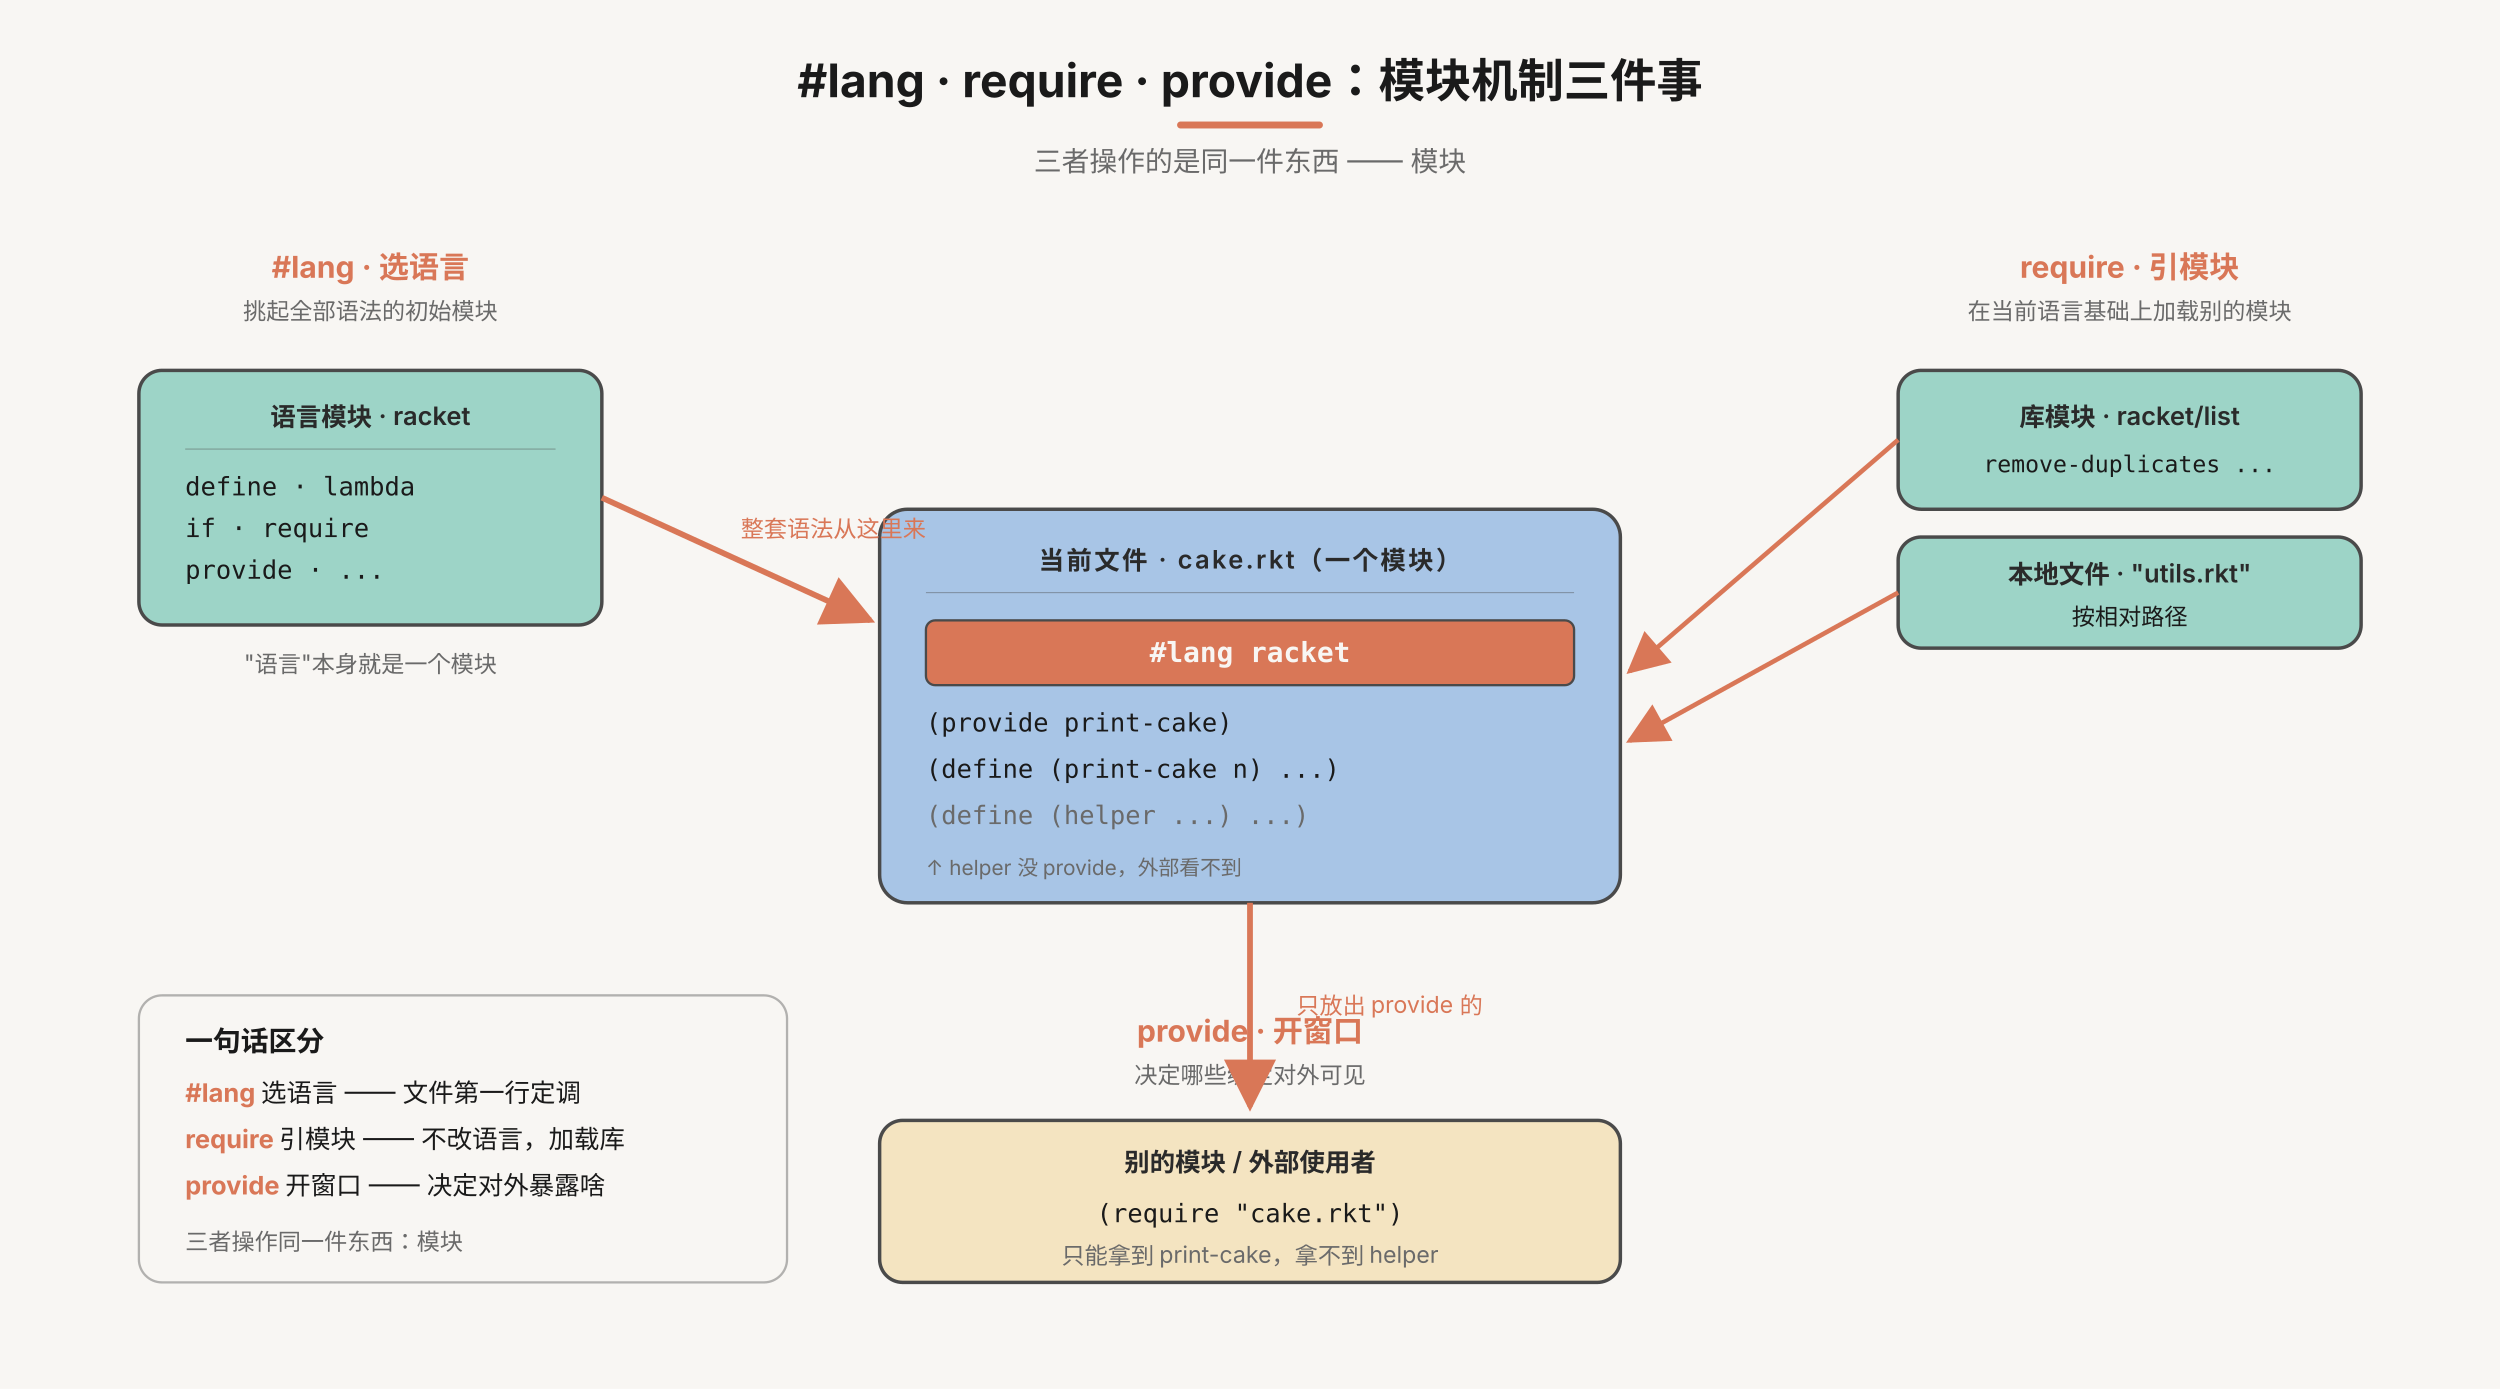
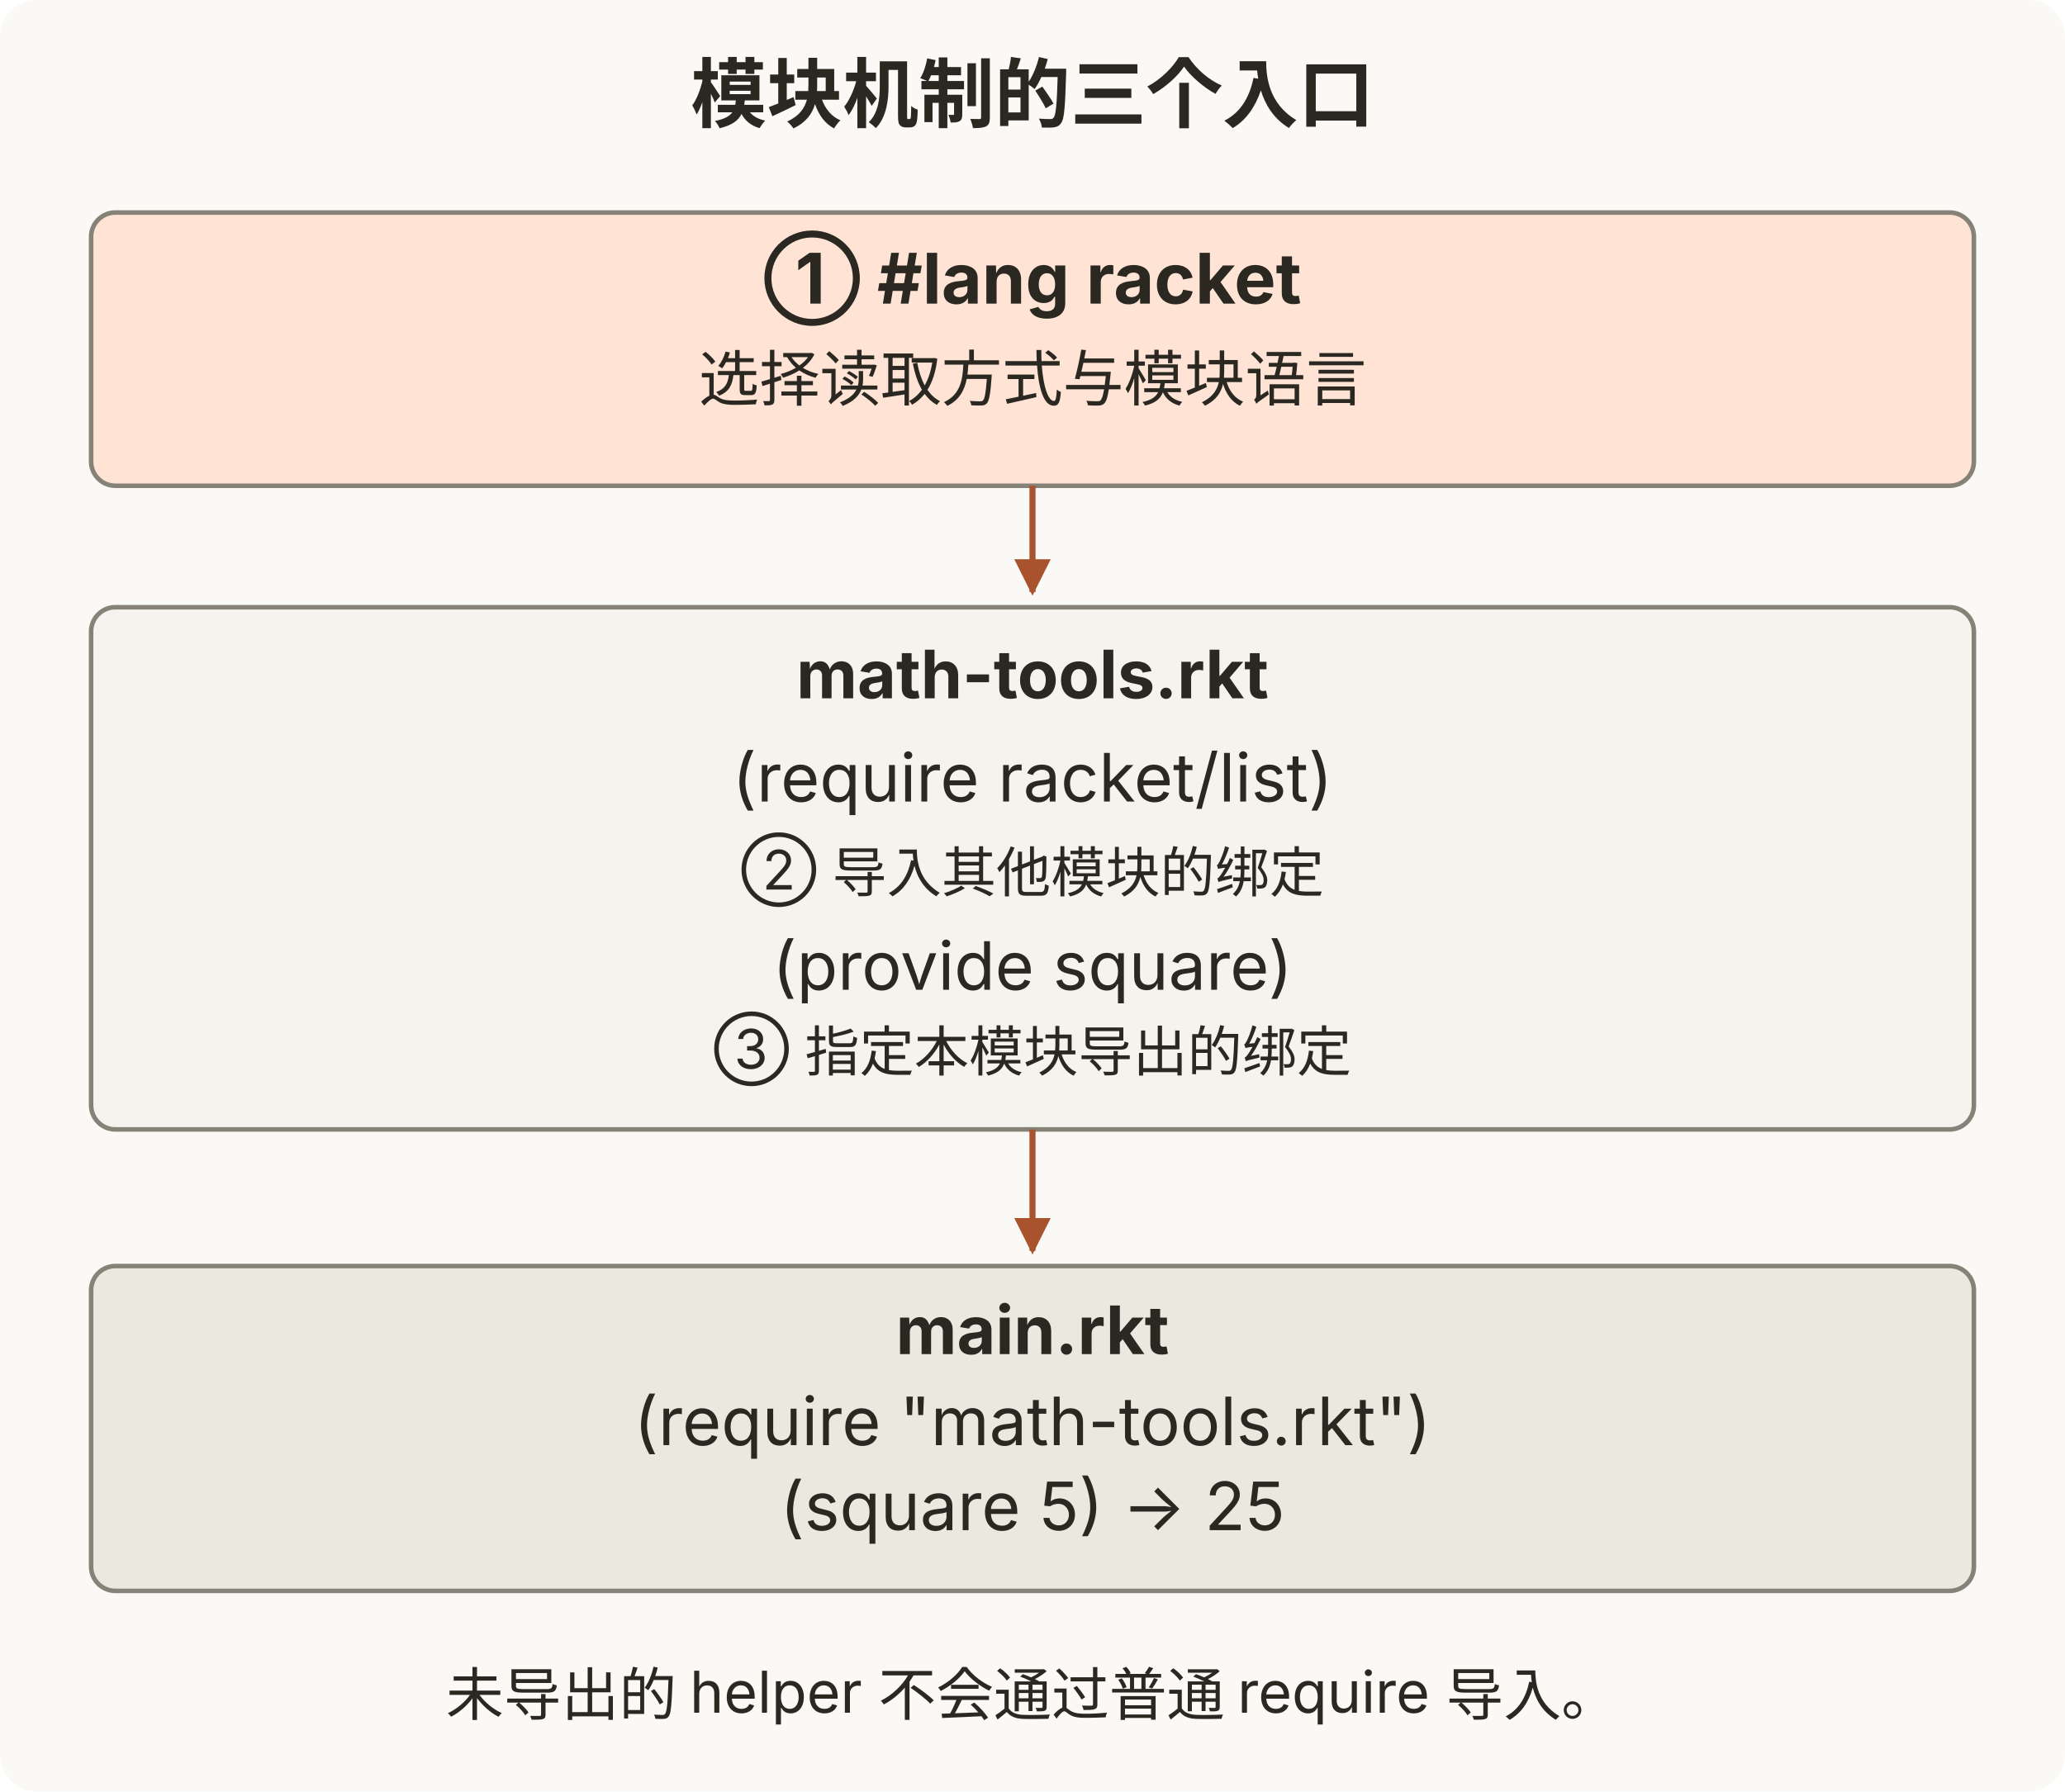
- <svg xmlns="http://www.w3.org/2000/svg" viewBox="0 0 1080 600" font-family="&quot;PingFang SC&quot;, &quot;Microsoft YaHei&quot;, -apple-system, BlinkMacSystemFont, &quot;Segoe UI&quot;, sans-serif">
+ <svg xmlns="http://www.w3.org/2000/svg" viewBox="0 0 680 590" role="img" aria-labelledby="t d">
  <defs>
-     <marker id="arrow" viewBox="0 0 10 10" refX="9" refY="5" markerWidth="8" markerHeight="8" orient="auto">
-       <path d="M0,0 L10,5 L0,10 z" fill="#4a4a4a" />
-     </marker>
-     <marker id="arrow-orange" viewBox="0 0 10 10" refX="9" refY="5" markerWidth="9" markerHeight="9" orient="auto">
-       <path d="M0,0 L10,5 L0,10 z" fill="#d97757" />
+     <marker id="a" viewBox="0 0 10 10" refX="9" refY="5" markerWidth="6" markerHeight="6" orient="auto">
+       <path d="M0 0L10 5L0 10Z" fill="#A8532D" />
    </marker>
  </defs>
-   <rect x="0" y="0" width="1080" height="600" fill="#f8f6f3" />
-   <text x="540" y="42" text-anchor="middle" font-size="20" font-weight="700" fill="#1a1a1a">#lang · require · provide：模块机制三件事</text>
-   <line x1="510" y1="54" x2="570" y2="54" stroke="#d97757" stroke-width="3" stroke-linecap="round" />
-   <text x="540" y="74" text-anchor="middle" font-size="12" fill="#6a6a6a">三者操作的是同一件东西 —— 模块</text>
-   <g>
-     <rect x="380" y="220" width="320" height="170" rx="12" fill="#a8c5e6" stroke="#4a4a4a" stroke-width="1.5" />
-     <text x="540" y="246" text-anchor="middle" font-size="11" font-weight="600" fill="#2a2a2a" letter-spacing="1">当前文件 · cake.rkt（一个模块）</text>
-     <line x1="400" y1="256" x2="680" y2="256" stroke="#4a4a4a" stroke-width="0.5" stroke-opacity="0.4" />
-     <rect x="400" y="268" width="280" height="28" rx="4" fill="#d97757" stroke="#4a4a4a" stroke-width="1" />
-     <text x="540" y="286" text-anchor="middle" font-size="12" font-family="monospace" font-weight="700" fill="#f8f6f3">#lang racket</text>
-     <text x="400" y="316" font-size="11" font-family="monospace" fill="#1a1a1a">(provide print-cake)</text>
-     <text x="400" y="336" font-size="11" font-family="monospace" fill="#1a1a1a">(define (print-cake n) ...)</text>
-     <text x="400" y="356" font-size="11" font-family="monospace" fill="#6a6a6a">(define (helper ...) ...)</text>
-     <text x="400" y="378" font-size="9" fill="#6a6a6a">↑ helper 没 provide，外部看不到</text>
-   </g>
-   <text x="160" y="120" text-anchor="middle" font-size="13" font-weight="700" fill="#d97757">#lang · 选语言</text>
-   <text x="160" y="138" text-anchor="middle" font-size="10" fill="#6a6a6a">挑起全部语法的初始模块</text>
-   <g>
-     <rect x="60" y="160" width="200" height="110" rx="10" fill="#9dd4c7" stroke="#4a4a4a" stroke-width="1.5" />
-     <text x="160" y="184" text-anchor="middle" font-size="11" font-weight="600" fill="#2a2a2a">语言模块 · racket</text>
-     <line x1="80" y1="194" x2="240" y2="194" stroke="#4a4a4a" stroke-width="0.5" stroke-opacity="0.4" />
-     <text x="80" y="214" font-size="11" font-family="monospace" fill="#1a1a1a">define · lambda</text>
-     <text x="80" y="232" font-size="11" font-family="monospace" fill="#1a1a1a">if · require</text>
-     <text x="80" y="250" font-size="11" font-family="monospace" fill="#1a1a1a">provide · ...</text>
-   </g>
-   <text x="160" y="290" text-anchor="middle" font-size="10" fill="#6a6a6a">"语言"本身就是一个模块</text>
-   <path d="M 260 215 L 376 268" fill="none" stroke="#d97757" stroke-width="2.5" marker-end="url(#arrow-orange)" />
-   <text x="320" y="232" font-size="10" fill="#d97757">整套语法从这里来</text>
-   <text x="920" y="120" text-anchor="middle" font-size="13" font-weight="700" fill="#d97757">require · 引模块</text>
-   <text x="920" y="138" text-anchor="middle" font-size="10" fill="#6a6a6a">在当前语言基础上加载别的模块</text>
-   <g>
-     <rect x="820" y="160" width="200" height="60" rx="10" fill="#9dd4c7" stroke="#4a4a4a" stroke-width="1.5" />
-     <text x="920" y="184" text-anchor="middle" font-size="11" font-weight="600" fill="#2a2a2a">库模块 · racket/list</text>
-     <text x="920" y="204" text-anchor="middle" font-size="10" font-family="monospace" fill="#1a1a1a">remove-duplicates ...</text>
-   </g>
-   <g>
-     <rect x="820" y="232" width="200" height="48" rx="10" fill="#9dd4c7" stroke="#4a4a4a" stroke-width="1.5" />
-     <text x="920" y="252" text-anchor="middle" font-size="11" font-weight="600" fill="#2a2a2a">本地文件 · "utils.rkt"</text>
-     <text x="920" y="270" text-anchor="middle" font-size="10" font-family="monospace" fill="#1a1a1a">按相对路径</text>
-   </g>
-   <path d="M 820 190 L 704 290" fill="none" stroke="#d97757" stroke-width="2" marker-end="url(#arrow-orange)" />
-   <path d="M 820 256 L 704 320" fill="none" stroke="#d97757" stroke-width="2" marker-end="url(#arrow-orange)" />
-   <text x="540" y="450" text-anchor="middle" font-size="13" font-weight="700" fill="#d97757">provide · 开窗口</text>
-   <text x="540" y="468" text-anchor="middle" font-size="10" fill="#6a6a6a">决定哪些绑定对外可见</text>
-   <path d="M 540 390 L 540 478" fill="none" stroke="#d97757" stroke-width="2.5" marker-end="url(#arrow-orange)" />
-   <text x="560" y="438" font-size="10" fill="#d97757">只放出 provide 的</text>
-   <g>
-     <rect x="380" y="484" width="320" height="70" rx="10" fill="#f4e4c1" stroke="#4a4a4a" stroke-width="1.5" />
-     <text x="540" y="506" text-anchor="middle" font-size="11" font-weight="600" fill="#2a2a2a">别的模块 / 外部使用者</text>
-     <text x="540" y="528" text-anchor="middle" font-size="11" font-family="monospace" fill="#1a1a1a">(require "cake.rkt")</text>
-     <text x="540" y="546" text-anchor="middle" font-size="10" fill="#6a6a6a">只能拿到 print-cake，拿不到 helper</text>
-   </g>
-   <g>
-     <rect x="60" y="430" width="280" height="124" rx="10" fill="#f8f6f3" stroke="#4a4a4a" stroke-width="1" stroke-opacity="0.4" />
-     <text x="80" y="454" font-size="12" font-weight="700" fill="#1a1a1a">一句话区分</text>
-     <text x="80" y="476" font-size="11" fill="#1a1a1a">
-       <tspan font-weight="700" fill="#d97757">#lang</tspan> 选语言 —— 文件第一行定调</text>
-     <text x="80" y="496" font-size="11" fill="#1a1a1a">
-       <tspan font-weight="700" fill="#d97757">require</tspan> 引模块 —— 不改语言，加载库</text>
-     <text x="80" y="516" font-size="11" fill="#1a1a1a">
-       <tspan font-weight="700" fill="#d97757">provide</tspan> 开窗口 —— 决定对外暴露啥</text>
-     <text x="80" y="540" font-size="10" fill="#6a6a6a">三者操作同一件东西：模块</text>
+   <rect width="680" height="590" rx="12" fill="#FAF9F6" />
+   <g font-family="Inter, PingFang SC, Microsoft YaHei, system-ui, sans-serif" fill="#2A2820">
+     <text x="340" y="40" text-anchor="middle" font-size="25" font-weight="bold">模块机制的三个入口</text>
+     <rect x="30" y="70" width="620" height="90" rx="8" fill="#FFE4D6" stroke="#878278" stroke-width="1.5" />
+     <text x="340" y="100" text-anchor="middle" font-size="23" font-weight="bold">① #lang racket</text>
+     <text x="340" y="132" text-anchor="middle" font-size="20">选择读取方式与模块语言</text>
+     <path d="M340 160V195" fill="none" stroke="#A8532D" stroke-width="2" marker-end="url(#a)" />
+     <rect x="30" y="200" width="620" height="172" rx="8" fill="#F5F3EE" stroke="#878278" stroke-width="1.5" />
+     <text x="340" y="230" text-anchor="middle" font-size="22" font-weight="bold">math-tools.rkt</text>
+     <text x="340" y="264" text-anchor="middle" font-size="22">(require racket/list)</text>
+     <text x="340" y="293" text-anchor="middle" font-size="18">② 导入其他模块的绑定</text>
+     <text x="340" y="326" text-anchor="middle" font-size="22">(provide square)</text>
+     <text x="340" y="352" text-anchor="middle" font-size="18">③ 指定本模块导出的绑定</text>
+     <path d="M340 372V412" fill="none" stroke="#A8532D" stroke-width="2" marker-end="url(#a)" />
+     <rect x="30" y="417" width="620" height="107" rx="8" fill="#EBE8E0" stroke="#878278" stroke-width="1.5" />
+     <text x="340" y="446" text-anchor="middle" font-size="22" font-weight="bold">main.rkt</text>
+     <text x="340" y="476" text-anchor="middle" font-size="22">(require "math-tools.rkt")</text>
+     <text x="340" y="504" text-anchor="middle" font-size="22">(square 5) → 25</text>
+     <text x="340" y="565" text-anchor="middle" font-size="19">未导出的 helper 不会通过普通 require 导入。</text>
  </g>
</svg>
